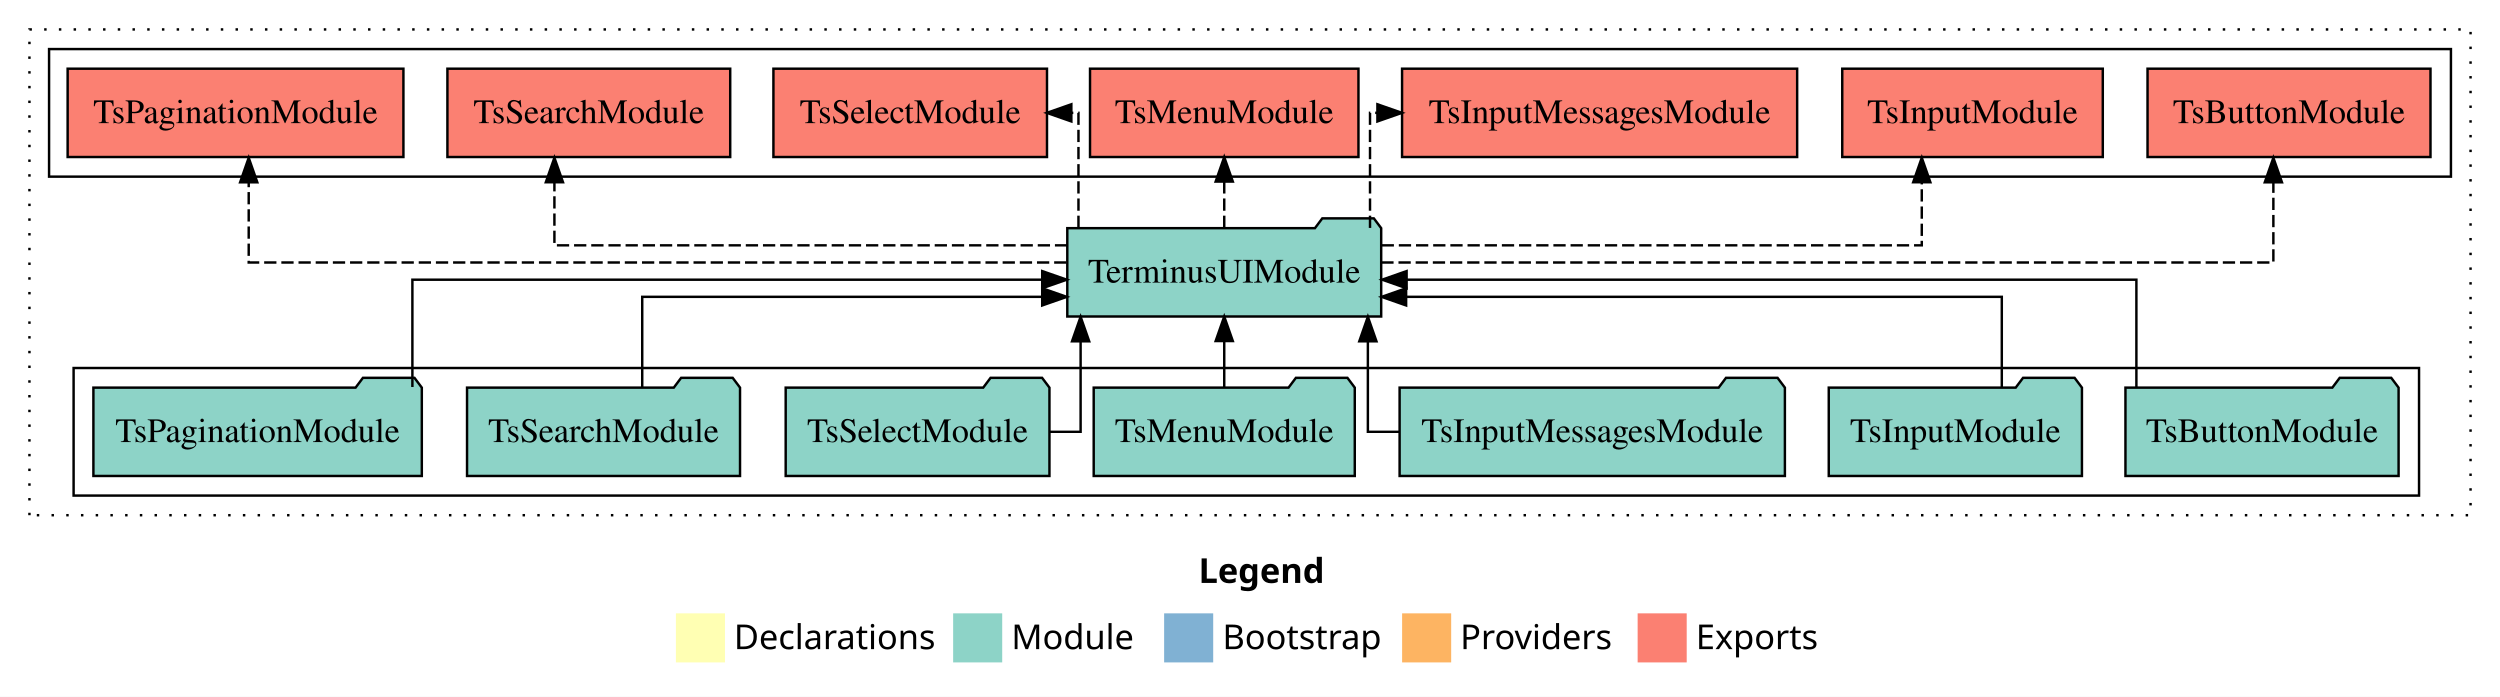
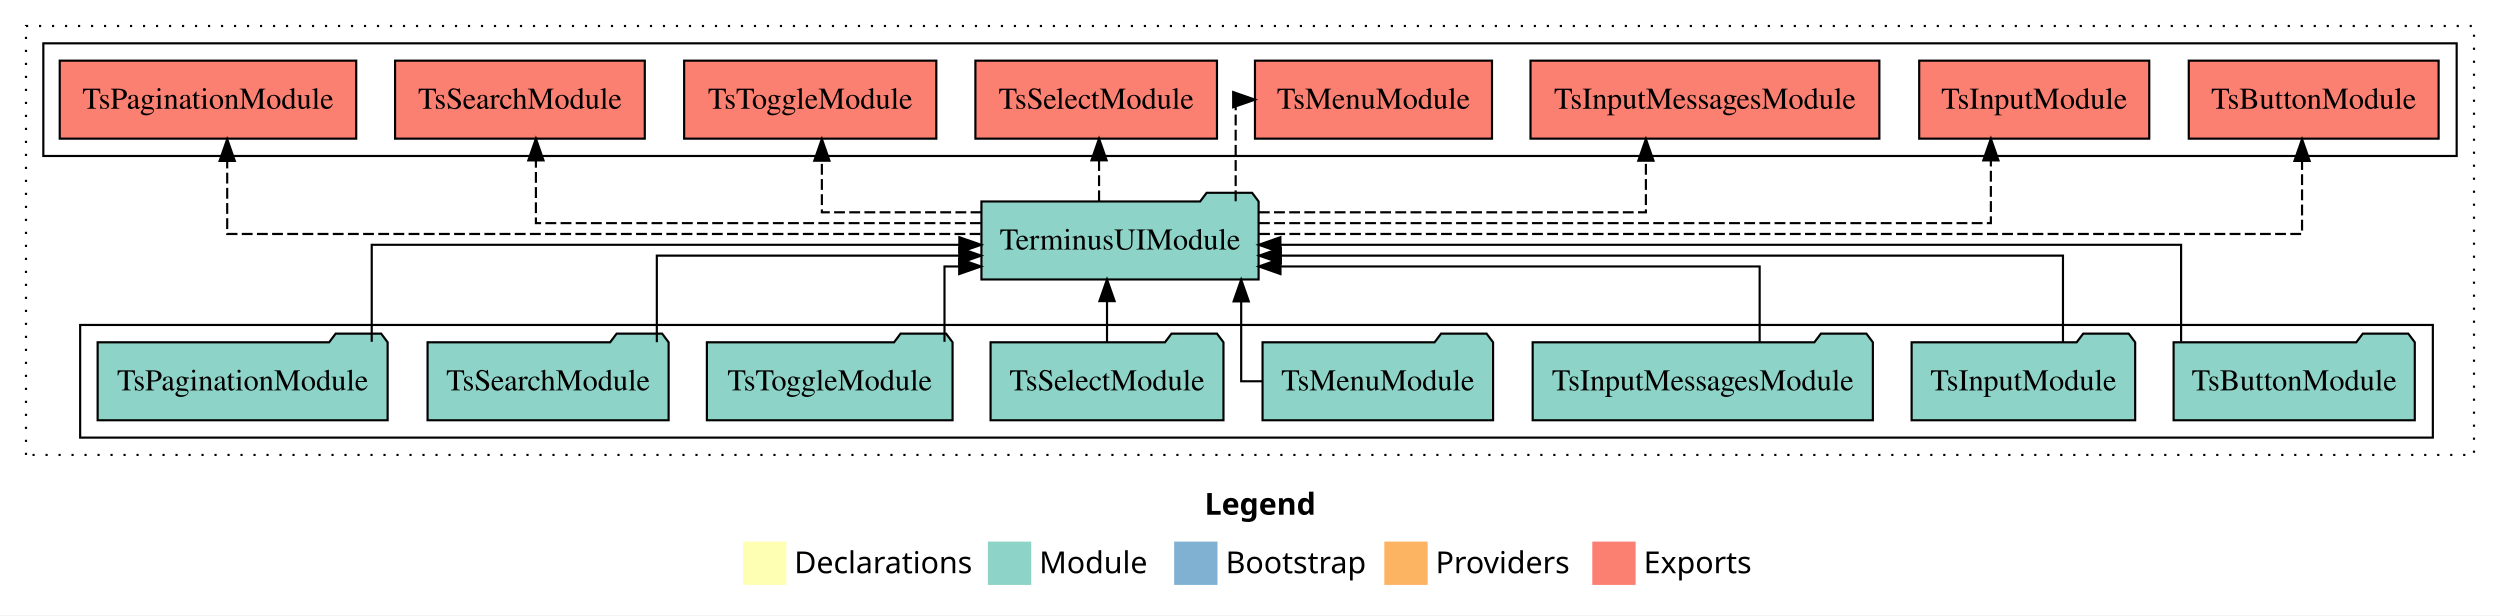
- <svg xmlns="http://www.w3.org/2000/svg" width="1019pt" height="284pt" viewBox="0.00 0.00 1019.00 284.00">
+ <svg xmlns="http://www.w3.org/2000/svg" width="1154pt" height="284pt" viewBox="0.00 0.00 1154.00 284.00">
  <g id="graph0" class="graph" transform="scale(1 1) rotate(0) translate(4 280)">
-     <polygon fill="#ffffff" stroke="transparent" points="-4,4 -4,-280 1015,-280 1015,4 -4,4" />
-     <text text-anchor="start" x="484.509" y="-42.4" font-family="sans-serif" font-weight="bold" font-size="14.00" fill="#000000">Legend</text>
-     <polygon fill="#ffffb3" stroke="transparent" points="271.5,-10 271.5,-30 291.5,-30 291.5,-10 271.5,-10" />
-     <text text-anchor="start" x="295.129" y="-15.4" font-family="sans-serif" font-size="14.00" fill="#000000">  Declarations</text>
-     <polygon fill="#8dd3c7" stroke="transparent" points="384.5,-10 384.5,-30 404.5,-30 404.5,-10 384.5,-10" />
-     <text text-anchor="start" x="408.225" y="-15.4" font-family="sans-serif" font-size="14.00" fill="#000000">  Module</text>
-     <polygon fill="#80b1d3" stroke="transparent" points="470.5,-10 470.5,-30 490.5,-30 490.5,-10 470.5,-10" />
-     <text text-anchor="start" x="494.281" y="-15.4" font-family="sans-serif" font-size="14.00" fill="#000000">  Bootstrap</text>
-     <polygon fill="#fdb462" stroke="transparent" points="567.5,-10 567.5,-30 587.5,-30 587.5,-10 567.5,-10" />
-     <text text-anchor="start" x="591.173" y="-15.4" font-family="sans-serif" font-size="14.00" fill="#000000">  Providers</text>
-     <polygon fill="#fb8072" stroke="transparent" points="663.5,-10 663.5,-30 683.5,-30 683.5,-10 663.5,-10" />
-     <text text-anchor="start" x="687.226" y="-15.4" font-family="sans-serif" font-size="14.00" fill="#000000">  Exports</text>
+     <polygon fill="#ffffff" stroke="transparent" points="-4,4 -4,-280 1150,-280 1150,4 -4,4" />
+     <text text-anchor="start" x="552.009" y="-42.4" font-family="sans-serif" font-weight="bold" font-size="14.00" fill="#000000">Legend</text>
+     <polygon fill="#ffffb3" stroke="transparent" points="339,-10 339,-30 359,-30 359,-10 339,-10" />
+     <text text-anchor="start" x="362.629" y="-15.4" font-family="sans-serif" font-size="14.00" fill="#000000">  Declarations</text>
+     <polygon fill="#8dd3c7" stroke="transparent" points="452,-10 452,-30 472,-30 472,-10 452,-10" />
+     <text text-anchor="start" x="475.725" y="-15.4" font-family="sans-serif" font-size="14.00" fill="#000000">  Module</text>
+     <polygon fill="#80b1d3" stroke="transparent" points="538,-10 538,-30 558,-30 558,-10 538,-10" />
+     <text text-anchor="start" x="561.781" y="-15.4" font-family="sans-serif" font-size="14.00" fill="#000000">  Bootstrap</text>
+     <polygon fill="#fdb462" stroke="transparent" points="635,-10 635,-30 655,-30 655,-10 635,-10" />
+     <text text-anchor="start" x="658.673" y="-15.4" font-family="sans-serif" font-size="14.00" fill="#000000">  Providers</text>
+     <polygon fill="#fb8072" stroke="transparent" points="731,-10 731,-30 751,-30 751,-10 731,-10" />
+     <text text-anchor="start" x="754.726" y="-15.4" font-family="sans-serif" font-size="14.00" fill="#000000">  Exports</text>
    <g id="clust1" class="cluster">
-       <polygon fill="none" stroke="#000000" stroke-dasharray="1,5" points="8,-70 8,-268 1003,-268 1003,-70 8,-70" />
+       <polygon fill="none" stroke="#000000" stroke-dasharray="1,5" points="8,-70 8,-268 1138,-268 1138,-70 8,-70" />
    </g>
    <g id="clust3" class="cluster">
-       <polygon fill="none" stroke="#000000" points="26,-78 26,-130 982,-130 982,-78 26,-78" />
+       <polygon fill="none" stroke="#000000" points="33,-78 33,-130 1119,-130 1119,-78 33,-78" />
    </g>
    <g id="clust4" class="cluster">
-       <polygon fill="none" stroke="#000000" points="16,-208 16,-260 995,-260 995,-208 16,-208" />
+       <polygon fill="none" stroke="#000000" points="16,-208 16,-260 1130,-260 1130,-208 16,-208" />
    </g>
    <g id="node1" class="node">
-       <polygon fill="#8dd3c7" stroke="#000000" points="973.665,-122 970.665,-126 949.665,-126 946.665,-122 862.335,-122 862.335,-86 973.665,-86 973.665,-122" />
-       <text text-anchor="middle" x="918" y="-99.8" font-family="Times,serif" font-size="14.00" fill="#000000">TsButtonModule</text>
+       <polygon fill="#8dd3c7" stroke="#000000" points="1110.665,-122 1107.665,-126 1086.665,-126 1083.665,-122 999.335,-122 999.335,-86 1110.665,-86 1110.665,-122" />
+       <text text-anchor="middle" x="1055" y="-99.8" font-family="Times,serif" font-size="14.00" fill="#000000">TsButtonModule</text>
+     </g>
+     <g id="node9" class="node">
+       <polygon fill="#8dd3c7" stroke="#000000" points="576.971,-187 573.971,-191 552.971,-191 549.971,-187 449.029,-187 449.029,-151 576.971,-151 576.971,-187" />
+       <text text-anchor="middle" x="513" y="-164.8" font-family="Times,serif" font-size="14.00" fill="#000000">TerminusUIModule</text>
+     </g>
+     <g id="edge1" class="edge">
+       <path fill="none" stroke="#000000" d="M1002.793,-122.222C1002.793,-140.828 1002.793,-167 1002.793,-167 1002.793,-167 587.032,-167 587.032,-167" />
+       <polygon fill="#000000" stroke="#000000" points="587.032,-163.5 577.032,-167 587.032,-170.5 587.032,-163.5" />
+     </g>
+     <g id="node2" class="node">
+       <polygon fill="#8dd3c7" stroke="#000000" points="981.598,-122 978.598,-126 957.598,-126 954.598,-122 878.402,-122 878.402,-86 981.598,-86 981.598,-122" />
+       <text text-anchor="middle" x="930" y="-99.8" font-family="Times,serif" font-size="14.00" fill="#000000">TsInputModule</text>
+     </g>
+     <g id="edge2" class="edge">
+       <path fill="none" stroke="#000000" d="M948.266,-122.034C948.266,-139.06 948.266,-162 948.266,-162 948.266,-162 587.225,-162 587.225,-162" />
+       <polygon fill="#000000" stroke="#000000" points="587.225,-158.5 577.225,-162 587.225,-165.5 587.225,-158.5" />
+     </g>
+     <g id="node3" class="node">
+       <polygon fill="#8dd3c7" stroke="#000000" points="860.521,-122 857.521,-126 836.521,-126 833.521,-122 703.479,-122 703.479,-86 860.521,-86 860.521,-122" />
+       <text text-anchor="middle" x="782" y="-99.8" font-family="Times,serif" font-size="14.00" fill="#000000">TsInputMessagesModule</text>
+     </g>
+     <g id="edge3" class="edge">
+       <path fill="none" stroke="#000000" d="M808.253,-122.24C808.253,-137.571 808.253,-157 808.253,-157 808.253,-157 587.066,-157 587.066,-157" />
+       <polygon fill="#000000" stroke="#000000" points="587.066,-153.5 577.066,-157 587.066,-160.5 587.066,-153.5" />
+     </g>
+     <g id="node4" class="node">
+       <polygon fill="#8dd3c7" stroke="#000000" points="685.206,-122 682.206,-126 661.206,-126 658.206,-122 578.794,-122 578.794,-86 685.206,-86 685.206,-122" />
+       <text text-anchor="middle" x="632" y="-99.8" font-family="Times,serif" font-size="14.00" fill="#000000">TsMenuModule</text>
+     </g>
+     <g id="edge4" class="edge">
+       <path fill="none" stroke="#000000" d="M578.786,-104C572.873,-104 568.931,-104 568.931,-104 568.931,-104 568.931,-140.894 568.931,-140.894" />
+       <polygon fill="#000000" stroke="#000000" points="565.431,-140.894 568.931,-150.894 572.431,-140.894 565.431,-140.894" />
+     </g>
+     <g id="node5" class="node">
+       <polygon fill="#8dd3c7" stroke="#000000" points="560.755,-122 557.755,-126 536.755,-126 533.755,-122 453.245,-122 453.245,-86 560.755,-86 560.755,-122" />
+       <text text-anchor="middle" x="507" y="-99.8" font-family="Times,serif" font-size="14.00" fill="#000000">TsSelectModule</text>
+     </g>
+     <g id="edge5" class="edge">
+       <path fill="none" stroke="#000000" d="M507,-122.106C507,-122.106 507,-140.991 507,-140.991" />
+       <polygon fill="#000000" stroke="#000000" points="503.5,-140.991 507,-150.991 510.5,-140.991 503.5,-140.991" />
+     </g>
+     <g id="node6" class="node">
+       <polygon fill="#8dd3c7" stroke="#000000" points="435.705,-122 432.705,-126 411.705,-126 408.705,-122 322.295,-122 322.295,-86 435.705,-86 435.705,-122" />
+       <text text-anchor="middle" x="379" y="-99.8" font-family="Times,serif" font-size="14.00" fill="#000000">TsToggleModule</text>
+     </g>
+     <g id="edge6" class="edge">
+       <path fill="none" stroke="#000000" d="M431.977,-122.24C431.977,-137.571 431.977,-157 431.977,-157 431.977,-157 438.765,-157 438.765,-157" />
+       <polygon fill="#000000" stroke="#000000" points="438.765,-160.5 448.765,-157 438.765,-153.5 438.765,-160.5" />
+     </g>
+     <g id="node7" class="node">
+       <polygon fill="#8dd3c7" stroke="#000000" points="304.635,-122 301.635,-126 280.635,-126 277.635,-122 193.365,-122 193.365,-86 304.635,-86 304.635,-122" />
+       <text text-anchor="middle" x="249" y="-99.8" font-family="Times,serif" font-size="14.00" fill="#000000">TsSearchModule</text>
+     </g>
+     <g id="edge7" class="edge">
+       <path fill="none" stroke="#000000" d="M299.192,-122.034C299.192,-139.06 299.192,-162 299.192,-162 299.192,-162 438.851,-162 438.851,-162" />
+       <polygon fill="#000000" stroke="#000000" points="438.851,-165.5 448.851,-162 438.851,-158.5 438.851,-165.5" />
    </g>
    <g id="node8" class="node">
-       <polygon fill="#8dd3c7" stroke="#000000" points="558.971,-187 555.971,-191 534.971,-191 531.971,-187 431.029,-187 431.029,-151 558.971,-151 558.971,-187" />
-       <text text-anchor="middle" x="495" y="-164.8" font-family="Times,serif" font-size="14.00" fill="#000000">TerminusUIModule</text>
-     </g>
-     <g id="edge1" class="edge">
-       <path fill="none" stroke="#000000" d="M866.793,-122.267C866.793,-140.555 866.793,-166 866.793,-166 866.793,-166 569.337,-166 569.337,-166" />
-       <polygon fill="#000000" stroke="#000000" points="569.337,-162.5 559.337,-166 569.337,-169.5 569.337,-162.5" />
-     </g>
-     <g id="node2" class="node">
-       <polygon fill="#8dd3c7" stroke="#000000" points="844.598,-122 841.598,-126 820.598,-126 817.598,-122 741.402,-122 741.402,-86 844.598,-86 844.598,-122" />
-       <text text-anchor="middle" x="793" y="-99.8" font-family="Times,serif" font-size="14.00" fill="#000000">TsInputModule</text>
-     </g>
-     <g id="edge2" class="edge">
-       <path fill="none" stroke="#000000" d="M811.933,-122.009C811.933,-138.049 811.933,-159 811.933,-159 811.933,-159 569.136,-159 569.136,-159" />
-       <polygon fill="#000000" stroke="#000000" points="569.136,-155.5 559.136,-159 569.136,-162.5 569.136,-155.5" />
-     </g>
-     <g id="node3" class="node">
-       <polygon fill="#8dd3c7" stroke="#000000" points="723.521,-122 720.521,-126 699.521,-126 696.521,-122 566.479,-122 566.479,-86 723.521,-86 723.521,-122" />
-       <text text-anchor="middle" x="645" y="-99.8" font-family="Times,serif" font-size="14.00" fill="#000000">TsInputMessagesModule</text>
-     </g>
-     <g id="edge3" class="edge">
-       <path fill="none" stroke="#000000" d="M566.261,-104C558.568,-104 553.544,-104 553.544,-104 553.544,-104 553.544,-140.894 553.544,-140.894" />
-       <polygon fill="#000000" stroke="#000000" points="550.044,-140.894 553.544,-150.894 557.044,-140.894 550.044,-140.894" />
-     </g>
-     <g id="node4" class="node">
-       <polygon fill="#8dd3c7" stroke="#000000" points="548.206,-122 545.206,-126 524.206,-126 521.206,-122 441.794,-122 441.794,-86 548.206,-86 548.206,-122" />
-       <text text-anchor="middle" x="495" y="-99.8" font-family="Times,serif" font-size="14.00" fill="#000000">TsMenuModule</text>
-     </g>
-     <g id="edge4" class="edge">
-       <path fill="none" stroke="#000000" d="M495,-122.106C495,-122.106 495,-140.991 495,-140.991" />
-       <polygon fill="#000000" stroke="#000000" points="491.5,-140.991 495,-150.991 498.5,-140.991 491.5,-140.991" />
-     </g>
-     <g id="node5" class="node">
-       <polygon fill="#8dd3c7" stroke="#000000" points="423.755,-122 420.755,-126 399.755,-126 396.755,-122 316.245,-122 316.245,-86 423.755,-86 423.755,-122" />
-       <text text-anchor="middle" x="370" y="-99.8" font-family="Times,serif" font-size="14.00" fill="#000000">TsSelectModule</text>
-     </g>
-     <g id="edge5" class="edge">
-       <path fill="none" stroke="#000000" d="M423.956,-104C431.344,-104 436.456,-104 436.456,-104 436.456,-104 436.456,-140.894 436.456,-140.894" />
-       <polygon fill="#000000" stroke="#000000" points="432.956,-140.894 436.456,-150.894 439.956,-140.894 432.956,-140.894" />
-     </g>
-     <g id="node6" class="node">
-       <polygon fill="#8dd3c7" stroke="#000000" points="297.635,-122 294.635,-126 273.635,-126 270.635,-122 186.365,-122 186.365,-86 297.635,-86 297.635,-122" />
-       <text text-anchor="middle" x="242" y="-99.8" font-family="Times,serif" font-size="14.00" fill="#000000">TsSearchModule</text>
-     </g>
-     <g id="edge6" class="edge">
-       <path fill="none" stroke="#000000" d="M257.772,-122.009C257.772,-138.049 257.772,-159 257.772,-159 257.772,-159 420.803,-159 420.803,-159" />
-       <polygon fill="#000000" stroke="#000000" points="420.803,-162.5 430.803,-159 420.803,-155.5 420.803,-162.5" />
-     </g>
-     <g id="node7" class="node">
-       <polygon fill="#8dd3c7" stroke="#000000" points="167.931,-122 164.931,-126 143.931,-126 140.931,-122 34.069,-122 34.069,-86 167.931,-86 167.931,-122" />
-       <text text-anchor="middle" x="101" y="-99.8" font-family="Times,serif" font-size="14.00" fill="#000000">TsPaginationModule</text>
-     </g>
-     <g id="edge7" class="edge">
-       <path fill="none" stroke="#000000" d="M164.09,-122.267C164.09,-140.555 164.09,-166 164.09,-166 164.09,-166 420.805,-166 420.805,-166" />
-       <polygon fill="#000000" stroke="#000000" points="420.805,-169.5 430.805,-166 420.805,-162.5 420.805,-169.5" />
-     </g>
-     <g id="node9" class="node">
-       <polygon fill="#fb8072" stroke="#000000" points="986.665,-252 871.335,-252 871.335,-216 986.665,-216 986.665,-252" />
-       <text text-anchor="middle" x="929" y="-229.8" font-family="Times,serif" font-size="14.00" fill="#000000">TsButtonModule </text>
+       <polygon fill="#8dd3c7" stroke="#000000" points="174.931,-122 171.931,-126 150.931,-126 147.931,-122 41.069,-122 41.069,-86 174.931,-86 174.931,-122" />
+       <text text-anchor="middle" x="108" y="-99.8" font-family="Times,serif" font-size="14.00" fill="#000000">TsPaginationModule</text>
    </g>
    <g id="edge8" class="edge">
-       <path fill="none" stroke="#000000" stroke-dasharray="5,2" d="M559.02,-173C678.313,-173 922.625,-173 922.625,-173 922.625,-173 922.625,-205.698 922.625,-205.698" />
-       <polygon fill="#000000" stroke="#000000" points="919.125,-205.698 922.625,-215.698 926.125,-205.698 919.125,-205.698" />
+       <path fill="none" stroke="#000000" d="M167.59,-122.222C167.59,-140.828 167.59,-167 167.59,-167 167.59,-167 438.841,-167 438.841,-167" />
+       <polygon fill="#000000" stroke="#000000" points="438.841,-170.5 448.841,-167 438.841,-163.5 438.841,-170.5" />
    </g>
    <g id="node10" class="node">
-       <polygon fill="#fb8072" stroke="#000000" points="853.099,-252 746.901,-252 746.901,-216 853.099,-216 853.099,-252" />
-       <text text-anchor="middle" x="800" y="-229.8" font-family="Times,serif" font-size="14.00" fill="#000000">TsInputModule </text>
+       <polygon fill="#fb8072" stroke="#000000" points="1121.665,-252 1006.335,-252 1006.335,-216 1121.665,-216 1121.665,-252" />
+       <text text-anchor="middle" x="1064" y="-229.8" font-family="Times,serif" font-size="14.00" fill="#000000">TsButtonModule </text>
    </g>
    <g id="edge9" class="edge">
-       <path fill="none" stroke="#000000" stroke-dasharray="5,2" d="M559.161,-180C643.017,-180 779.317,-180 779.317,-180 779.317,-180 779.317,-205.718 779.317,-205.718" />
-       <polygon fill="#000000" stroke="#000000" points="775.817,-205.718 779.317,-215.718 782.817,-205.718 775.817,-205.718" />
+       <path fill="none" stroke="#000000" stroke-dasharray="5,2" d="M577.195,-172C721.426,-172 1058.625,-172 1058.625,-172 1058.625,-172 1058.625,-205.733 1058.625,-205.733" />
+       <polygon fill="#000000" stroke="#000000" points="1055.125,-205.733 1058.625,-215.733 1062.125,-205.733 1055.125,-205.733" />
    </g>
    <g id="node11" class="node">
-       <polygon fill="#fb8072" stroke="#000000" points="728.52,-252 567.48,-252 567.48,-216 728.52,-216 728.52,-252" />
-       <text text-anchor="middle" x="648" y="-229.8" font-family="Times,serif" font-size="14.00" fill="#000000">TsInputMessagesModule </text>
+       <polygon fill="#fb8072" stroke="#000000" points="988.099,-252 881.901,-252 881.901,-216 988.099,-216 988.099,-252" />
+       <text text-anchor="middle" x="935" y="-229.8" font-family="Times,serif" font-size="14.00" fill="#000000">TsInputModule </text>
    </g>
    <g id="edge10" class="edge">
-       <path fill="none" stroke="#000000" stroke-dasharray="5,2" d="M554.419,-187.106C554.419,-206.339 554.419,-234 554.419,-234 554.419,-234 557.431,-234 557.431,-234" />
-       <polygon fill="#000000" stroke="#000000" points="557.431,-237.5 567.431,-234 557.431,-230.5 557.431,-237.5" />
+       <path fill="none" stroke="#000000" stroke-dasharray="5,2" d="M577.14,-177C690.631,-177 914.984,-177 914.984,-177 914.984,-177 914.984,-205.965 914.984,-205.965" />
+       <polygon fill="#000000" stroke="#000000" points="911.484,-205.965 914.984,-215.965 918.484,-205.965 911.484,-205.965" />
    </g>
    <g id="node12" class="node">
-       <polygon fill="#fb8072" stroke="#000000" points="549.707,-252 440.293,-252 440.293,-216 549.707,-216 549.707,-252" />
-       <text text-anchor="middle" x="495" y="-229.8" font-family="Times,serif" font-size="14.00" fill="#000000">TsMenuModule </text>
+       <polygon fill="#fb8072" stroke="#000000" points="863.52,-252 702.48,-252 702.48,-216 863.52,-216 863.52,-252" />
+       <text text-anchor="middle" x="783" y="-229.8" font-family="Times,serif" font-size="14.00" fill="#000000">TsInputMessagesModule </text>
    </g>
    <g id="edge11" class="edge">
-       <path fill="none" stroke="#000000" stroke-dasharray="5,2" d="M495,-187.106C495,-187.106 495,-205.991 495,-205.991" />
-       <polygon fill="#000000" stroke="#000000" points="491.5,-205.991 495,-215.991 498.5,-205.991 491.5,-205.991" />
+       <path fill="none" stroke="#000000" stroke-dasharray="5,2" d="M577.096,-182C649.015,-182 755.747,-182 755.747,-182 755.747,-182 755.747,-205.813 755.747,-205.813" />
+       <polygon fill="#000000" stroke="#000000" points="752.247,-205.813 755.747,-215.813 759.247,-205.813 752.247,-205.813" />
    </g>
    <g id="node13" class="node">
-       <polygon fill="#fb8072" stroke="#000000" points="422.755,-252 311.245,-252 311.245,-216 422.755,-216 422.755,-252" />
-       <text text-anchor="middle" x="367" y="-229.8" font-family="Times,serif" font-size="14.00" fill="#000000">TsSelectModule </text>
+       <polygon fill="#fb8072" stroke="#000000" points="684.707,-252 575.293,-252 575.293,-216 684.707,-216 684.707,-252" />
+       <text text-anchor="middle" x="630" y="-229.8" font-family="Times,serif" font-size="14.00" fill="#000000">TsMenuModule </text>
    </g>
    <g id="edge12" class="edge">
-       <path fill="none" stroke="#000000" stroke-dasharray="5,2" d="M435.581,-187.106C435.581,-206.339 435.581,-234 435.581,-234 435.581,-234 432.681,-234 432.681,-234" />
-       <polygon fill="#000000" stroke="#000000" points="432.681,-230.5 422.681,-234 432.681,-237.5 432.681,-230.5" />
+       <path fill="none" stroke="#000000" stroke-dasharray="5,2" d="M566.387,-187.106C566.387,-206.339 566.387,-234 566.387,-234 566.387,-234 567.272,-234 567.272,-234" />
+       <polygon fill="#000000" stroke="#000000" points="565.232,-237.5 575.232,-234 565.232,-230.5 565.232,-237.5" />
    </g>
    <g id="node14" class="node">
+       <polygon fill="#fb8072" stroke="#000000" points="557.755,-252 446.245,-252 446.245,-216 557.755,-216 557.755,-252" />
+       <text text-anchor="middle" x="502" y="-229.8" font-family="Times,serif" font-size="14.00" fill="#000000">TsSelectModule </text>
+     </g>
+     <g id="edge13" class="edge">
+       <path fill="none" stroke="#000000" stroke-dasharray="5,2" d="M503.321,-187.106C503.321,-187.106 503.321,-205.991 503.321,-205.991" />
+       <polygon fill="#000000" stroke="#000000" points="499.821,-205.991 503.321,-215.991 506.821,-205.991 499.821,-205.991" />
+     </g>
+     <g id="node15" class="node">
+       <polygon fill="#fb8072" stroke="#000000" points="428.205,-252 311.795,-252 311.795,-216 428.205,-216 428.205,-252" />
+       <text text-anchor="middle" x="370" y="-229.8" font-family="Times,serif" font-size="14.00" fill="#000000">TsToggleModule </text>
+     </g>
+     <g id="edge14" class="edge">
+       <path fill="none" stroke="#000000" stroke-dasharray="5,2" d="M449.022,-182C413.082,-182 375.375,-182 375.375,-182 375.375,-182 375.375,-205.813 375.375,-205.813" />
+       <polygon fill="#000000" stroke="#000000" points="371.875,-205.813 375.375,-215.813 378.875,-205.813 371.875,-205.813" />
+     </g>
+     <g id="node16" class="node">
      <polygon fill="#fb8072" stroke="#000000" points="293.634,-252 178.366,-252 178.366,-216 293.634,-216 293.634,-252" />
      <text text-anchor="middle" x="236" y="-229.8" font-family="Times,serif" font-size="14.00" fill="#000000">TsSearchModule </text>
    </g>
-     <g id="edge13" class="edge">
-       <path fill="none" stroke="#000000" stroke-dasharray="5,2" d="M430.988,-180C350.291,-180 221.978,-180 221.978,-180 221.978,-180 221.978,-205.718 221.978,-205.718" />
-       <polygon fill="#000000" stroke="#000000" points="218.478,-205.718 221.978,-215.718 225.478,-205.718 218.478,-205.718" />
+     <g id="edge15" class="edge">
+       <path fill="none" stroke="#000000" stroke-dasharray="5,2" d="M448.761,-177C369.011,-177 243.375,-177 243.375,-177 243.375,-177 243.375,-205.965 243.375,-205.965" />
+       <polygon fill="#000000" stroke="#000000" points="239.875,-205.965 243.375,-215.965 246.875,-205.965 239.875,-205.965" />
    </g>
-     <g id="node15" class="node">
+     <g id="node17" class="node">
      <polygon fill="#fb8072" stroke="#000000" points="160.431,-252 23.569,-252 23.569,-216 160.431,-216 160.431,-252" />
      <text text-anchor="middle" x="92" y="-229.8" font-family="Times,serif" font-size="14.00" fill="#000000">TsPaginationModule </text>
    </g>
-     <g id="edge14" class="edge">
-       <path fill="none" stroke="#000000" stroke-dasharray="5,2" d="M430.673,-173C318.136,-173 97.375,-173 97.375,-173 97.375,-173 97.375,-205.698 97.375,-205.698" />
-       <polygon fill="#000000" stroke="#000000" points="93.875,-205.698 97.375,-215.698 100.875,-205.698 93.875,-205.698" />
+     <g id="edge16" class="edge">
+       <path fill="none" stroke="#000000" stroke-dasharray="5,2" d="M448.606,-172C332.695,-172 100.875,-172 100.875,-172 100.875,-172 100.875,-205.733 100.875,-205.733" />
+       <polygon fill="#000000" stroke="#000000" points="97.375,-205.733 100.875,-215.733 104.375,-205.733 97.375,-205.733" />
    </g>
  </g>
</svg>
